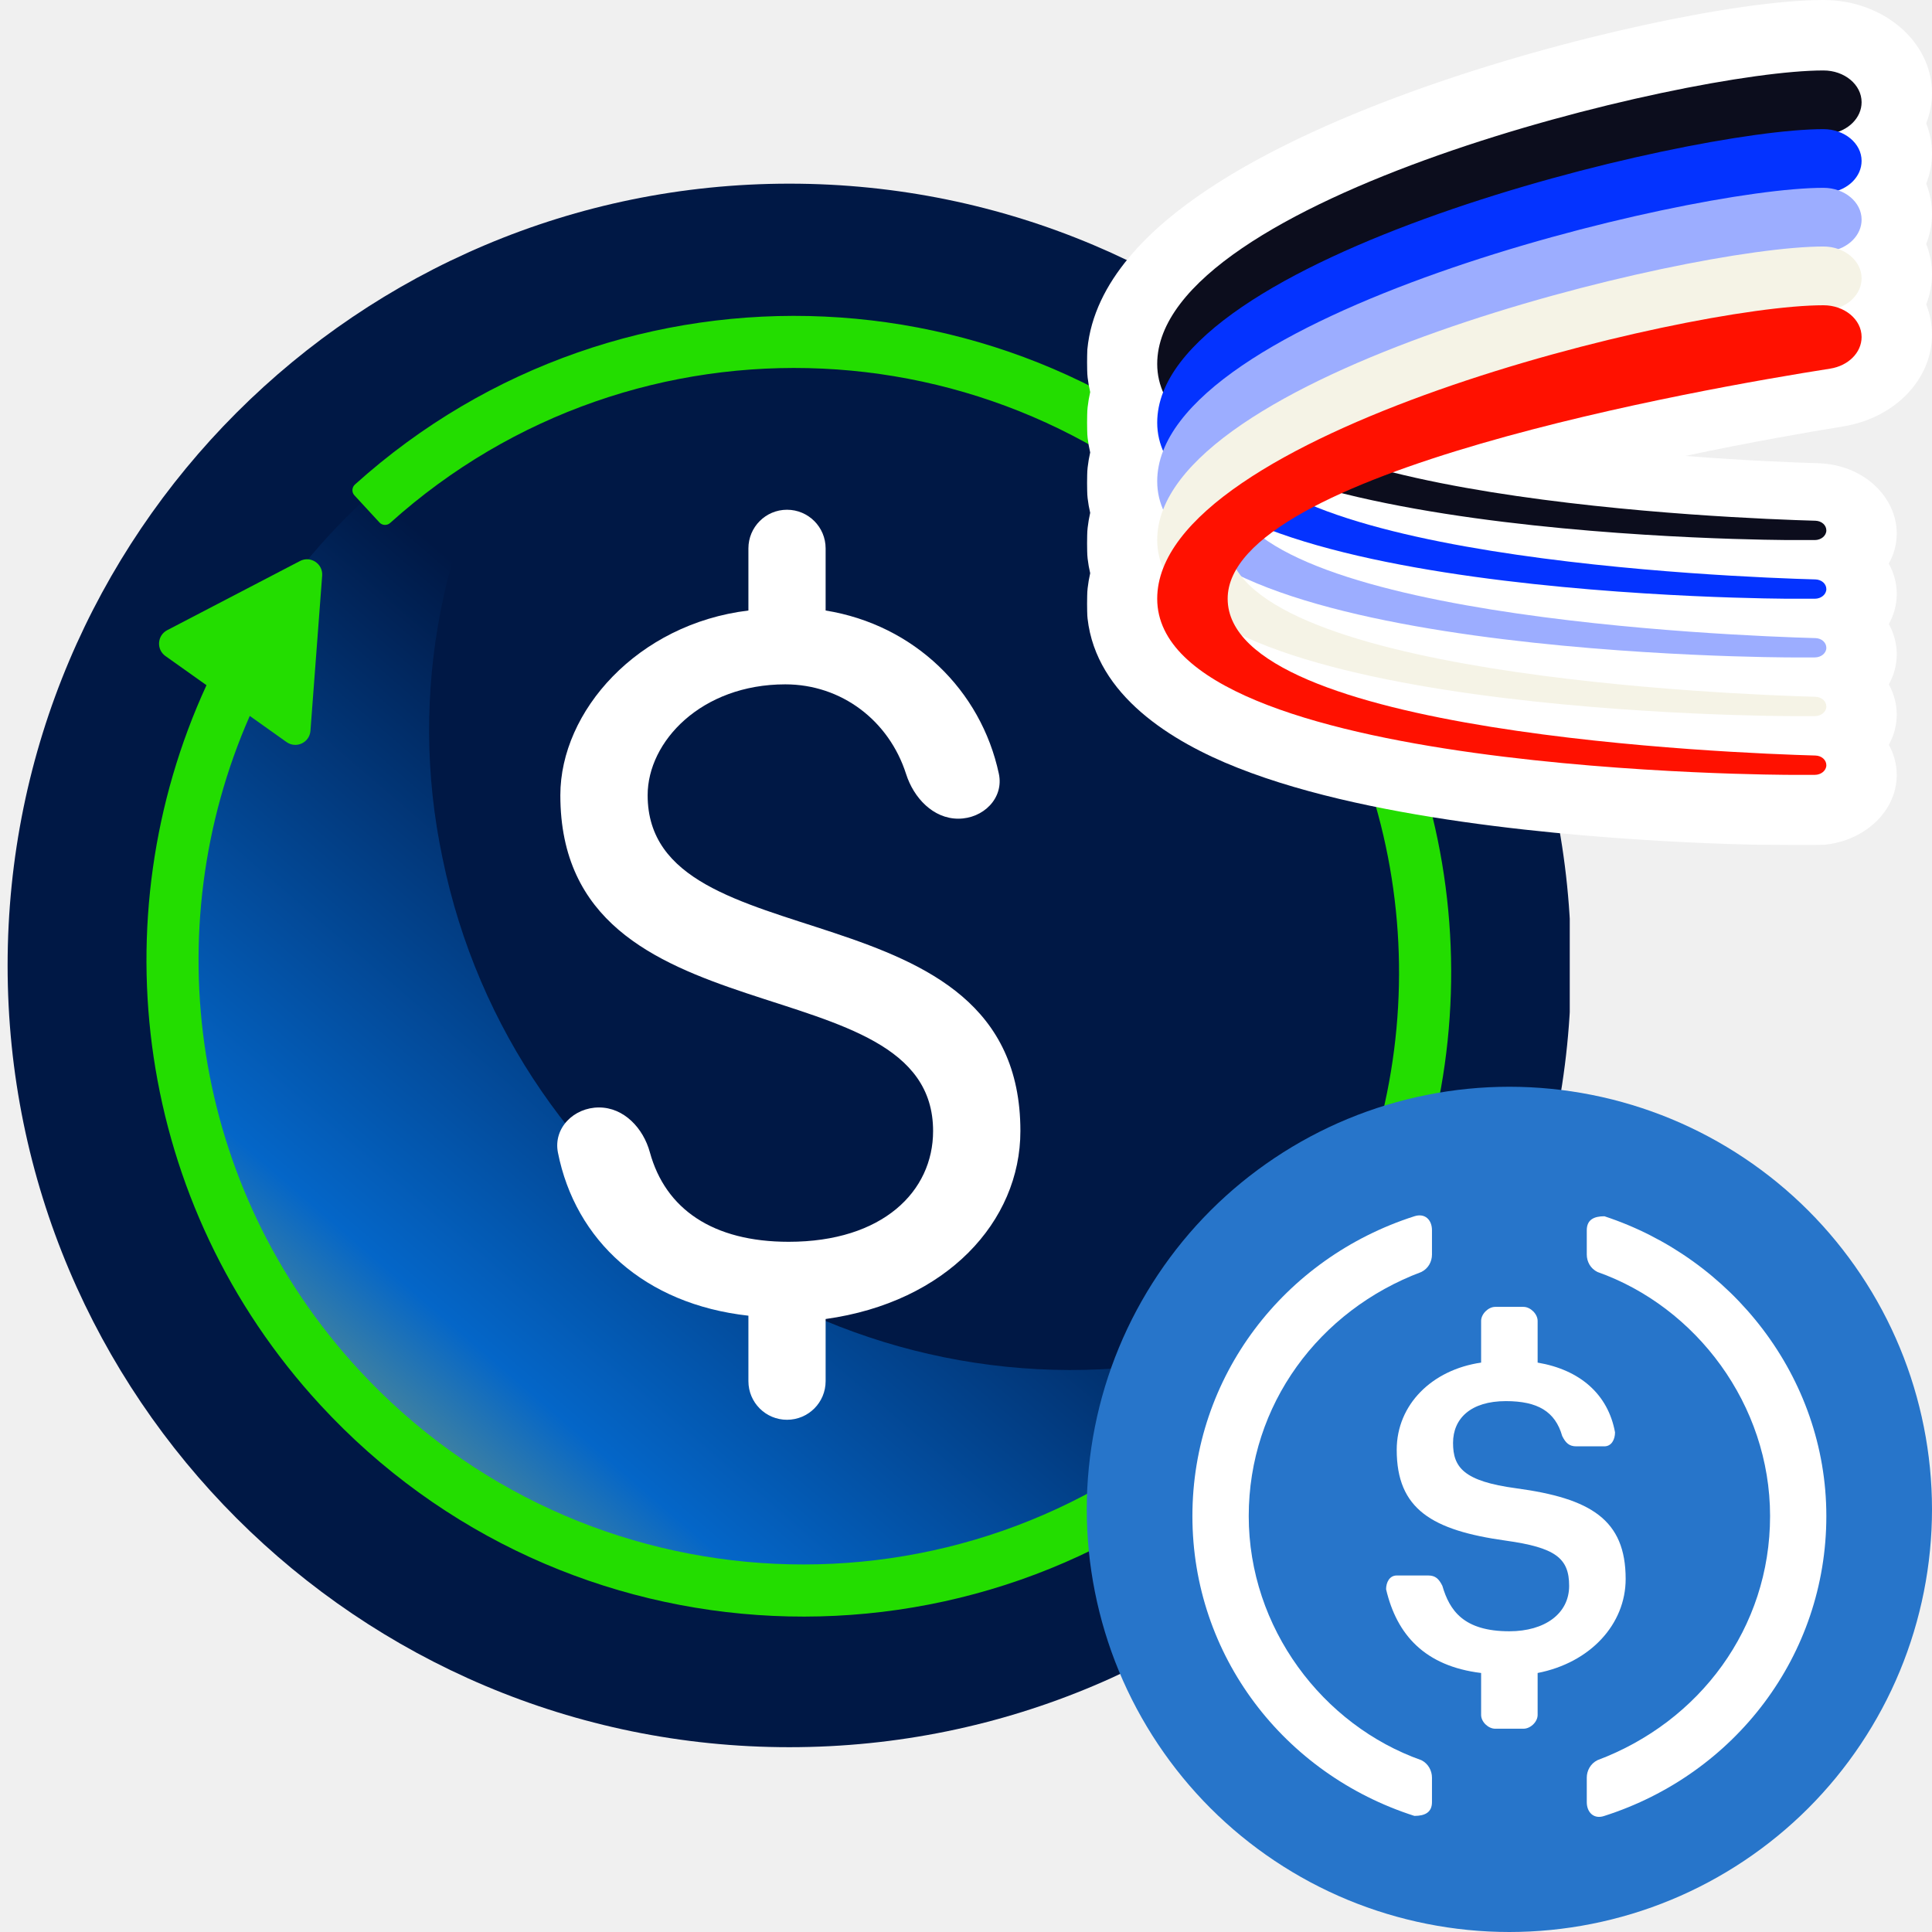
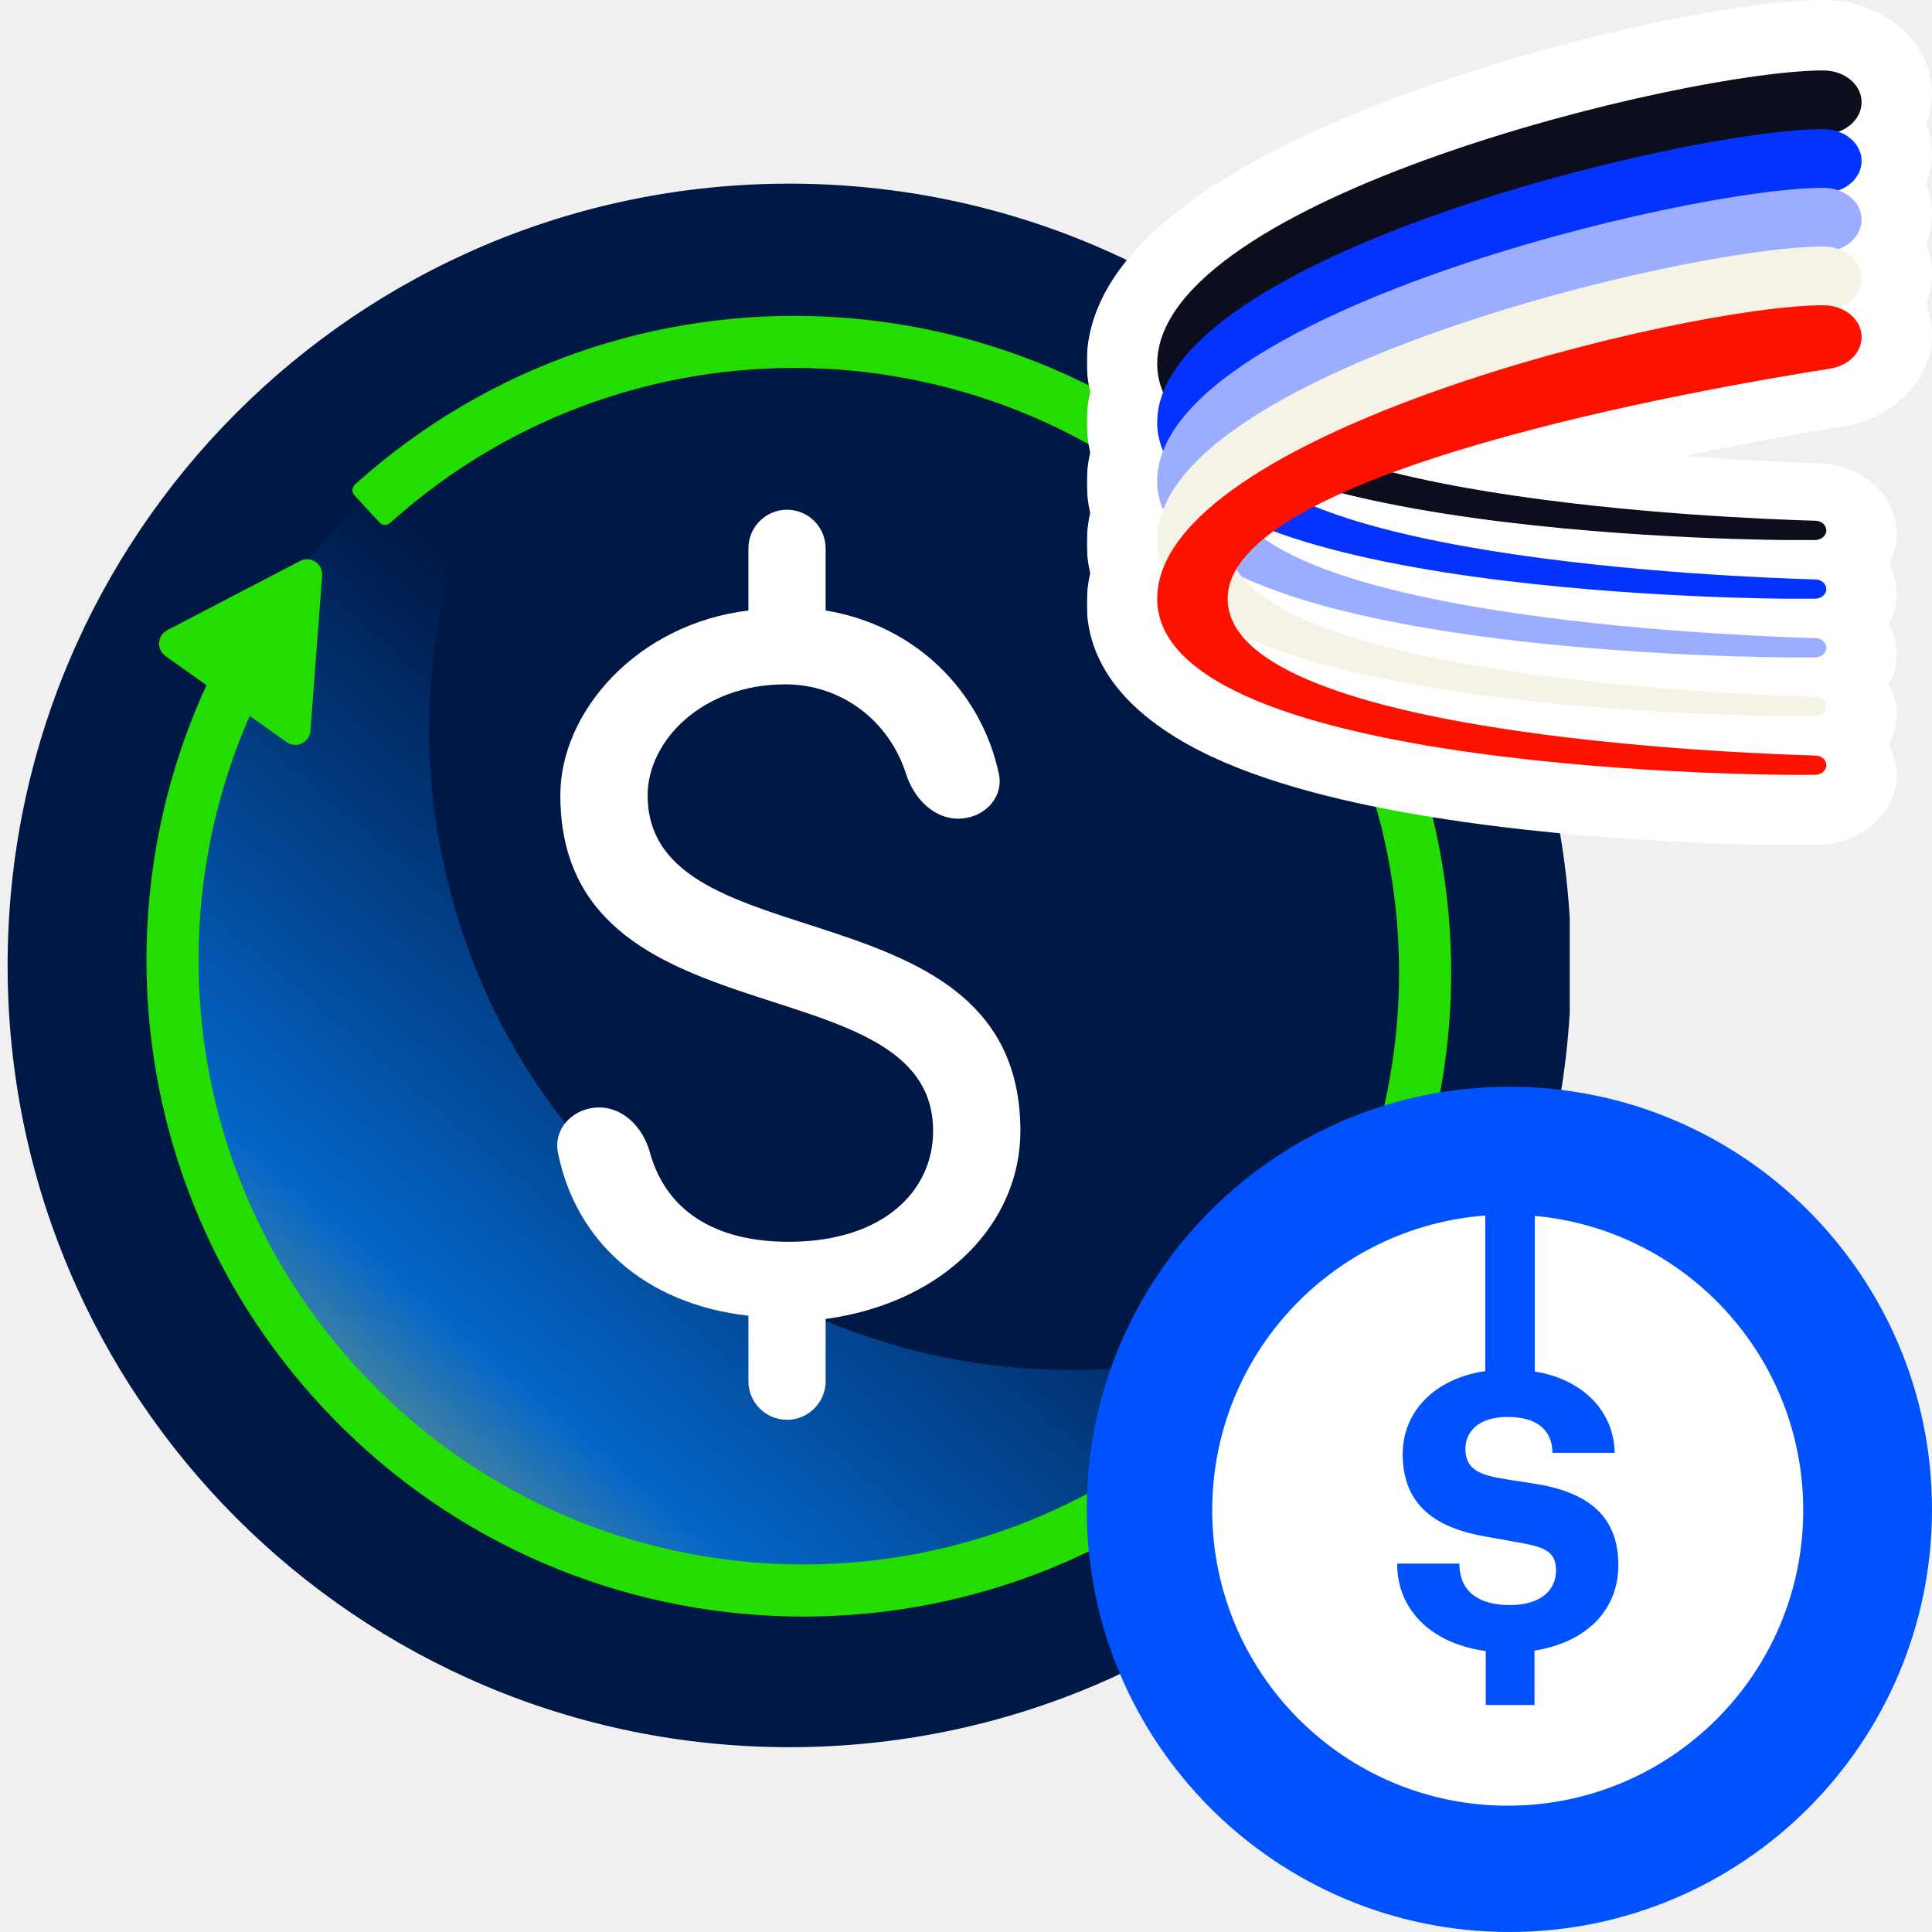
<svg xmlns="http://www.w3.org/2000/svg" width="32" height="32" viewBox="0 0 32 32" fill="none">
-   <g clip-path="url(#clip0_532_216740)">
+   <g clip-path="url(#clip0_543_216714)">
    <path d="M13.074 28.939C20.226 28.939 26.023 23.142 26.023 15.991C26.023 8.84 20.226 3.042 13.074 3.042C5.923 3.042 0.126 8.84 0.126 15.991C0.126 23.142 5.923 28.939 13.074 28.939Z" fill="#001845" />
-     <path d="M19.846 22.48C14.105 23.64 8.496 19.918 7.329 14.21C6.745 11.444 7.345 8.682 8.771 6.451C4.447 8.438 1.889 13.195 2.881 18.079C4.048 23.787 9.657 27.509 15.399 26.349C18.358 25.769 20.73 24.011 22.274 21.663C21.504 22.014 20.734 22.306 19.846 22.48Z" fill="url(#paint0_linear_532_216740)" />
+     <path d="M19.846 22.48C14.105 23.64 8.496 19.918 7.329 14.21C6.745 11.444 7.345 8.682 8.771 6.451C4.447 8.438 1.889 13.195 2.881 18.079C4.048 23.787 9.657 27.509 15.399 26.349C18.358 25.769 20.73 24.011 22.274 21.663C21.504 22.014 20.734 22.306 19.846 22.48Z" fill="url(#paint0_linear_543_216714)" />
    <path d="M12.396 21.792C10.675 21.601 9.53 20.547 9.241 19.09C9.161 18.683 9.506 18.343 9.921 18.343C10.335 18.343 10.655 18.686 10.764 19.086C11.022 20.026 11.807 20.568 13.063 20.568C14.62 20.568 15.455 19.734 15.455 18.733C15.455 15.896 9.281 17.342 9.281 13.171C9.281 11.78 10.56 10.334 12.396 10.112V9.083C12.396 8.73 12.682 8.443 13.035 8.443C13.389 8.443 13.675 8.73 13.675 9.083V10.112C15.143 10.349 16.249 11.433 16.544 12.815C16.631 13.22 16.286 13.56 15.872 13.56C15.457 13.56 15.134 13.216 15.008 12.821C14.724 11.933 13.936 11.335 13.007 11.335C11.617 11.335 10.727 12.281 10.727 13.171C10.727 16.007 16.901 14.561 16.901 18.733C16.901 20.234 15.677 21.569 13.675 21.847V22.876C13.675 23.23 13.389 23.516 13.035 23.516C12.682 23.516 12.396 23.23 12.396 22.876V21.792Z" fill="white" />
    <path fill-rule="evenodd" clip-rule="evenodd" d="M23.042 20.659L23.721 21.142C23.875 21.25 23.859 21.482 23.692 21.569L21.492 22.715C21.318 22.806 21.111 22.67 21.126 22.474L21.32 19.902C21.334 19.708 21.556 19.604 21.715 19.717L22.325 20.149C23.88 16.614 23.305 12.342 20.521 9.322C16.801 5.286 10.533 5.001 6.463 8.661C6.412 8.708 6.332 8.705 6.285 8.654L5.87 8.204C5.823 8.153 5.827 8.073 5.878 8.026C10.299 4.044 17.113 4.351 21.156 8.737C24.224 12.065 24.821 16.79 23.042 20.659Z" fill="#23DD00" />
    <path fill-rule="evenodd" clip-rule="evenodd" d="M3.42 11.349L2.74 10.866C2.587 10.757 2.603 10.525 2.769 10.438L4.969 9.292C5.144 9.201 5.351 9.338 5.336 9.534L5.142 12.105C5.127 12.3 4.906 12.404 4.746 12.291L4.137 11.858C2.581 15.393 3.156 19.665 5.94 22.685C9.66 26.721 15.928 27.006 19.998 23.346C20.05 23.3 20.13 23.303 20.177 23.354L20.592 23.804C20.639 23.855 20.635 23.935 20.584 23.981C16.163 27.964 9.349 27.657 5.305 23.27C2.238 19.943 1.641 15.217 3.42 11.349Z" fill="#23DD00" />
  </g>
-   <path fill-rule="evenodd" clip-rule="evenodd" d="M32 25C32 24.084 31.818 23.168 31.467 22.321C31.117 21.475 30.598 20.698 29.95 20.05C29.302 19.402 28.525 18.883 27.679 18.533C26.832 18.182 25.916 18 25 18C24.084 18 23.168 18.182 22.321 18.533C21.475 18.883 20.698 19.402 20.05 20.05C19.402 20.698 18.883 21.475 18.533 22.321C18.182 23.168 18 24.084 18 25C18 25.916 18.182 26.832 18.533 27.679C18.883 28.525 19.402 29.302 20.05 29.95C20.698 30.598 21.475 31.117 22.321 31.467C23.168 31.818 24.084 32 25 32C25.916 32 26.832 31.818 27.679 31.467C28.525 31.117 29.302 30.598 29.95 29.95C30.598 29.302 31.117 28.525 31.467 27.679C31.818 26.832 32 25.916 32 25Z" fill="#2775CA" />
-   <path fill-rule="evenodd" clip-rule="evenodd" d="M23.718 29.849C23.718 30.02 23.599 30.077 23.427 30.077C21.266 29.386 19.75 27.421 19.75 25.111C19.75 22.801 21.266 20.836 23.427 20.145C23.6 20.089 23.718 20.202 23.718 20.377C23.718 20.511 23.718 20.645 23.718 20.779C23.718 20.897 23.657 21.011 23.542 21.068C21.849 21.703 20.683 23.265 20.683 25.111C20.683 26.962 21.907 28.576 23.542 29.154C23.657 29.211 23.718 29.329 23.718 29.443C23.718 29.578 23.718 29.714 23.718 29.849Z" fill="white" />
-   <path fill-rule="evenodd" clip-rule="evenodd" d="M25.468 28.405C25.468 28.52 25.349 28.633 25.234 28.633C25.078 28.633 24.922 28.633 24.765 28.633C24.651 28.633 24.532 28.52 24.532 28.405C24.532 28.174 24.532 27.942 24.532 27.71C23.599 27.596 23.134 27.076 22.958 26.323C22.958 26.209 23.015 26.095 23.134 26.095C23.308 26.095 23.482 26.095 23.657 26.095C23.776 26.095 23.833 26.152 23.89 26.266C24.009 26.673 24.24 27.019 25 27.019C25.583 27.019 25.99 26.73 25.99 26.266C25.99 25.806 25.759 25.632 24.942 25.518C23.717 25.347 23.134 24.997 23.134 24.013C23.134 23.265 23.718 22.687 24.532 22.569C24.532 22.338 24.532 22.108 24.532 21.878C24.532 21.764 24.651 21.646 24.765 21.646C24.922 21.646 25.078 21.646 25.234 21.646C25.349 21.646 25.468 21.764 25.468 21.878C25.468 22.108 25.468 22.338 25.468 22.569C26.166 22.687 26.634 23.09 26.75 23.724C26.75 23.842 26.692 23.956 26.573 23.956C26.418 23.956 26.264 23.956 26.109 23.956C25.99 23.956 25.932 23.899 25.875 23.785C25.759 23.378 25.468 23.207 24.942 23.207C24.359 23.207 24.067 23.496 24.067 23.899C24.067 24.302 24.24 24.534 25.115 24.651C26.344 24.817 26.926 25.168 26.926 26.152C26.926 26.901 26.343 27.539 25.468 27.71V28.405Z" fill="white" />
-   <path fill-rule="evenodd" clip-rule="evenodd" d="M26.574 30.077C26.401 30.138 26.282 30.02 26.282 29.849C26.282 29.714 26.282 29.578 26.282 29.443C26.282 29.329 26.343 29.211 26.459 29.154C28.151 28.519 29.318 26.962 29.318 25.111C29.318 23.264 28.093 21.646 26.459 21.068C26.343 21.011 26.282 20.897 26.282 20.779C26.282 20.645 26.282 20.511 26.282 20.377C26.282 20.202 26.401 20.145 26.574 20.145C28.677 20.836 30.25 22.801 30.25 25.111C30.25 27.421 28.735 29.386 26.574 30.077Z" fill="white" />
-   <g clip-path="url(#clip1_532_216740)">
-     <mask id="mask0_532_216740" style="mask-type:luminance" maskUnits="userSpaceOnUse" x="18" y="0" width="14" height="14">
+   <g clip-path="url(#clip1_543_216714)">
+     <mask id="mask0_543_216714" style="mask-type:luminance" maskUnits="userSpaceOnUse" x="18" y="0" width="14" height="14">
      <path d="M32 0H18V14H32V0Z" fill="white" />
    </mask>
-     <g mask="url(#mask0_532_216740)">
+     <g mask="url(#mask0_543_216714)">
      <path fill-rule="evenodd" clip-rule="evenodd" d="M30.202 8.69395e-10C29.481 -1.37073e-05 28.391 0.162 27.226 0.416C26.035 0.675 24.67 1.051 23.372 1.522C22.086 1.989 20.808 2.57 19.831 3.256C18.888 3.917 18 4.838 18 6C18 6.173 18.02 6.338 18.057 6.494C18.02 6.657 18 6.826 18 7C18 7.173 18.02 7.338 18.057 7.494C18.02 7.657 18 7.826 18 8C18 8.173 18.02 8.338 18.057 8.494C18.02 8.657 18 8.826 18 9C18 9.173 18.02 9.338 18.057 9.494C18.02 9.657 18 9.826 18 10C18 11.34 19.19 12.159 20.285 12.629C21.426 13.118 22.875 13.418 24.225 13.611C25.594 13.807 26.952 13.903 27.961 13.952C28.467 13.976 28.89 13.988 29.187 13.994C29.333 13.997 29.574 13.999 29.661 14L29.667 14H30.059C30.808 14 31.416 13.479 31.416 12.836C31.416 12.662 31.37 12.491 31.285 12.336C31.369 12.185 31.416 12.015 31.416 11.836C31.416 11.662 31.37 11.491 31.285 11.336C31.369 11.185 31.416 11.015 31.416 10.836C31.416 10.662 31.37 10.491 31.285 10.336C31.369 10.185 31.416 10.015 31.416 9.836C31.416 9.661 31.37 9.49 31.284 9.335C31.369 9.184 31.416 9.015 31.416 8.836C31.416 8.243 30.881 7.694 30.108 7.672C29.759 7.662 28.933 7.632 27.911 7.552C29.009 7.319 29.967 7.154 30.527 7.063C31.382 6.925 32 6.287 32 5.541C32 5.367 31.966 5.199 31.904 5.042C31.966 4.884 32 4.716 32 4.541C32 4.367 31.966 4.199 31.904 4.042C31.966 3.884 32 3.716 32 3.541C32 3.367 31.966 3.199 31.904 3.042C31.966 2.884 32 2.716 32 2.541C32 2.367 31.966 2.199 31.904 2.042C31.966 1.884 32 1.716 32 1.541C32 0.69 31.195 1.69891e-05 30.202 8.69395e-10Z" fill="white" />
      <path d="M30.202 1.167C30.551 1.167 30.834 1.402 30.834 1.693C30.834 1.95 30.615 2.17 30.312 2.217C28.192 2.55 20.334 3.925 20.334 6.028C20.334 8.264 28.723 8.587 30.069 8.625C30.173 8.628 30.25 8.699 30.25 8.785C30.25 8.873 30.164 8.945 30.059 8.945H29.958H29.667C29.667 8.945 19.167 8.945 19.167 6.028C19.167 3.288 27.917 1.167 30.202 1.167Z" fill="#0C0D1D" />
      <path d="M30.202 2.139C30.551 2.139 30.834 2.375 30.834 2.665C30.834 2.923 30.615 3.142 30.312 3.19C28.192 3.522 20.334 4.897 20.334 7C20.334 9.236 28.723 9.56 30.069 9.597C30.173 9.6 30.25 9.671 30.25 9.757C30.25 9.845 30.164 9.917 30.059 9.917H29.958H29.667C29.667 9.917 19.167 9.917 19.167 7C19.167 4.26 27.917 2.139 30.202 2.139Z" fill="#0433FF" />
      <path d="M30.202 3.111C30.551 3.111 30.834 3.347 30.834 3.637C30.834 3.895 30.615 4.114 30.312 4.162C28.192 4.494 20.334 5.87 20.334 7.972C20.334 10.208 28.723 10.532 30.069 10.569C30.173 10.572 30.25 10.643 30.25 10.73C30.25 10.818 30.164 10.889 30.059 10.889H29.958H29.667C29.667 10.889 19.167 10.889 19.167 7.972C19.167 5.232 27.917 3.111 30.202 3.111Z" fill="#9CADFF" />
      <path d="M30.202 4.083C30.551 4.083 30.834 4.319 30.834 4.61C30.834 4.867 30.615 5.086 30.312 5.134C28.192 5.467 20.334 6.842 20.334 8.944C20.334 11.18 28.723 11.504 30.069 11.541C30.173 11.544 30.25 11.615 30.25 11.702C30.25 11.79 30.164 11.861 30.059 11.861H29.958H29.667C29.667 11.861 19.167 11.861 19.167 8.944C19.167 6.204 27.917 4.083 30.202 4.083Z" fill="#F5F3E6" />
      <path d="M30.202 5.056C30.551 5.056 30.834 5.291 30.834 5.582C30.834 5.839 30.615 6.059 30.312 6.106C28.192 6.439 20.334 7.814 20.334 9.917C20.334 12.152 28.723 12.476 30.069 12.514C30.173 12.517 30.25 12.588 30.25 12.674C30.25 12.762 30.164 12.834 30.059 12.834H29.958H29.667C29.667 12.834 19.167 12.834 19.167 9.917C19.167 7.177 27.917 5.056 30.202 5.056Z" fill="#FF1100" />
    </g>
  </g>
+   <g clip-path="url(#clip2_543_216714)">
+     <path d="M32 25C32 21.134 28.866 18 25 18C21.134 18 18 21.134 18 25C18 28.866 21.134 32 25 32C28.866 32 32 28.866 32 25Z" fill="#0052FF" />
+     <path fill-rule="evenodd" clip-rule="evenodd" d="M24.601 20.133V22.709C23.733 22.839 23.233 23.404 23.233 24.083C23.233 24.95 23.802 25.311 24.609 25.451L25.098 25.538C25.555 25.618 25.773 25.678 25.773 26.011C25.773 26.332 25.528 26.585 25.006 26.585C24.49 26.585 24.172 26.358 24.172 25.898H23.141C23.141 26.672 23.716 27.226 24.609 27.346V28.24H25.416V27.339C26.262 27.206 26.805 26.679 26.805 25.924C26.805 25.01 26.17 24.69 25.389 24.57L24.92 24.497C24.503 24.43 24.272 24.337 24.272 23.996C24.272 23.729 24.47 23.469 24.973 23.469C25.495 23.469 25.713 23.723 25.713 24.063H26.745C26.732 23.417 26.271 22.858 25.421 22.716V20.139C27.914 20.366 29.867 22.461 29.867 25.014C29.867 27.717 27.676 29.908 24.973 29.908C22.27 29.908 20.078 27.717 20.078 25.014C20.078 22.435 22.071 20.323 24.601 20.133Z" fill="white" />
+   </g>
  <defs>
-     <linearGradient id="paint0_linear_532_216740" x1="2.104" y1="28.838" x2="14.075" y2="14.936" gradientUnits="userSpaceOnUse">
+     <linearGradient id="paint0_linear_543_216714" x1="2.104" y1="28.838" x2="14.075" y2="14.936" gradientUnits="userSpaceOnUse">
      <stop offset="0.073" stop-color="#FFD923" />
      <stop offset="0.477" stop-color="#0466C8" />
      <stop offset="1" stop-color="#001845" />
    </linearGradient>
-     <clipPath id="clip0_532_216740">
+     <clipPath id="clip0_543_216714">
      <rect width="26" height="26" fill="white" transform="translate(0 3)" />
    </clipPath>
-     <clipPath id="clip1_532_216740">
+     <clipPath id="clip1_543_216714">
      <rect width="14" height="14" fill="white" transform="translate(18)" />
+     </clipPath>
+     <clipPath id="clip2_543_216714">
+       <rect width="14" height="14" fill="white" transform="translate(18 18)" />
    </clipPath>
  </defs>
</svg>
